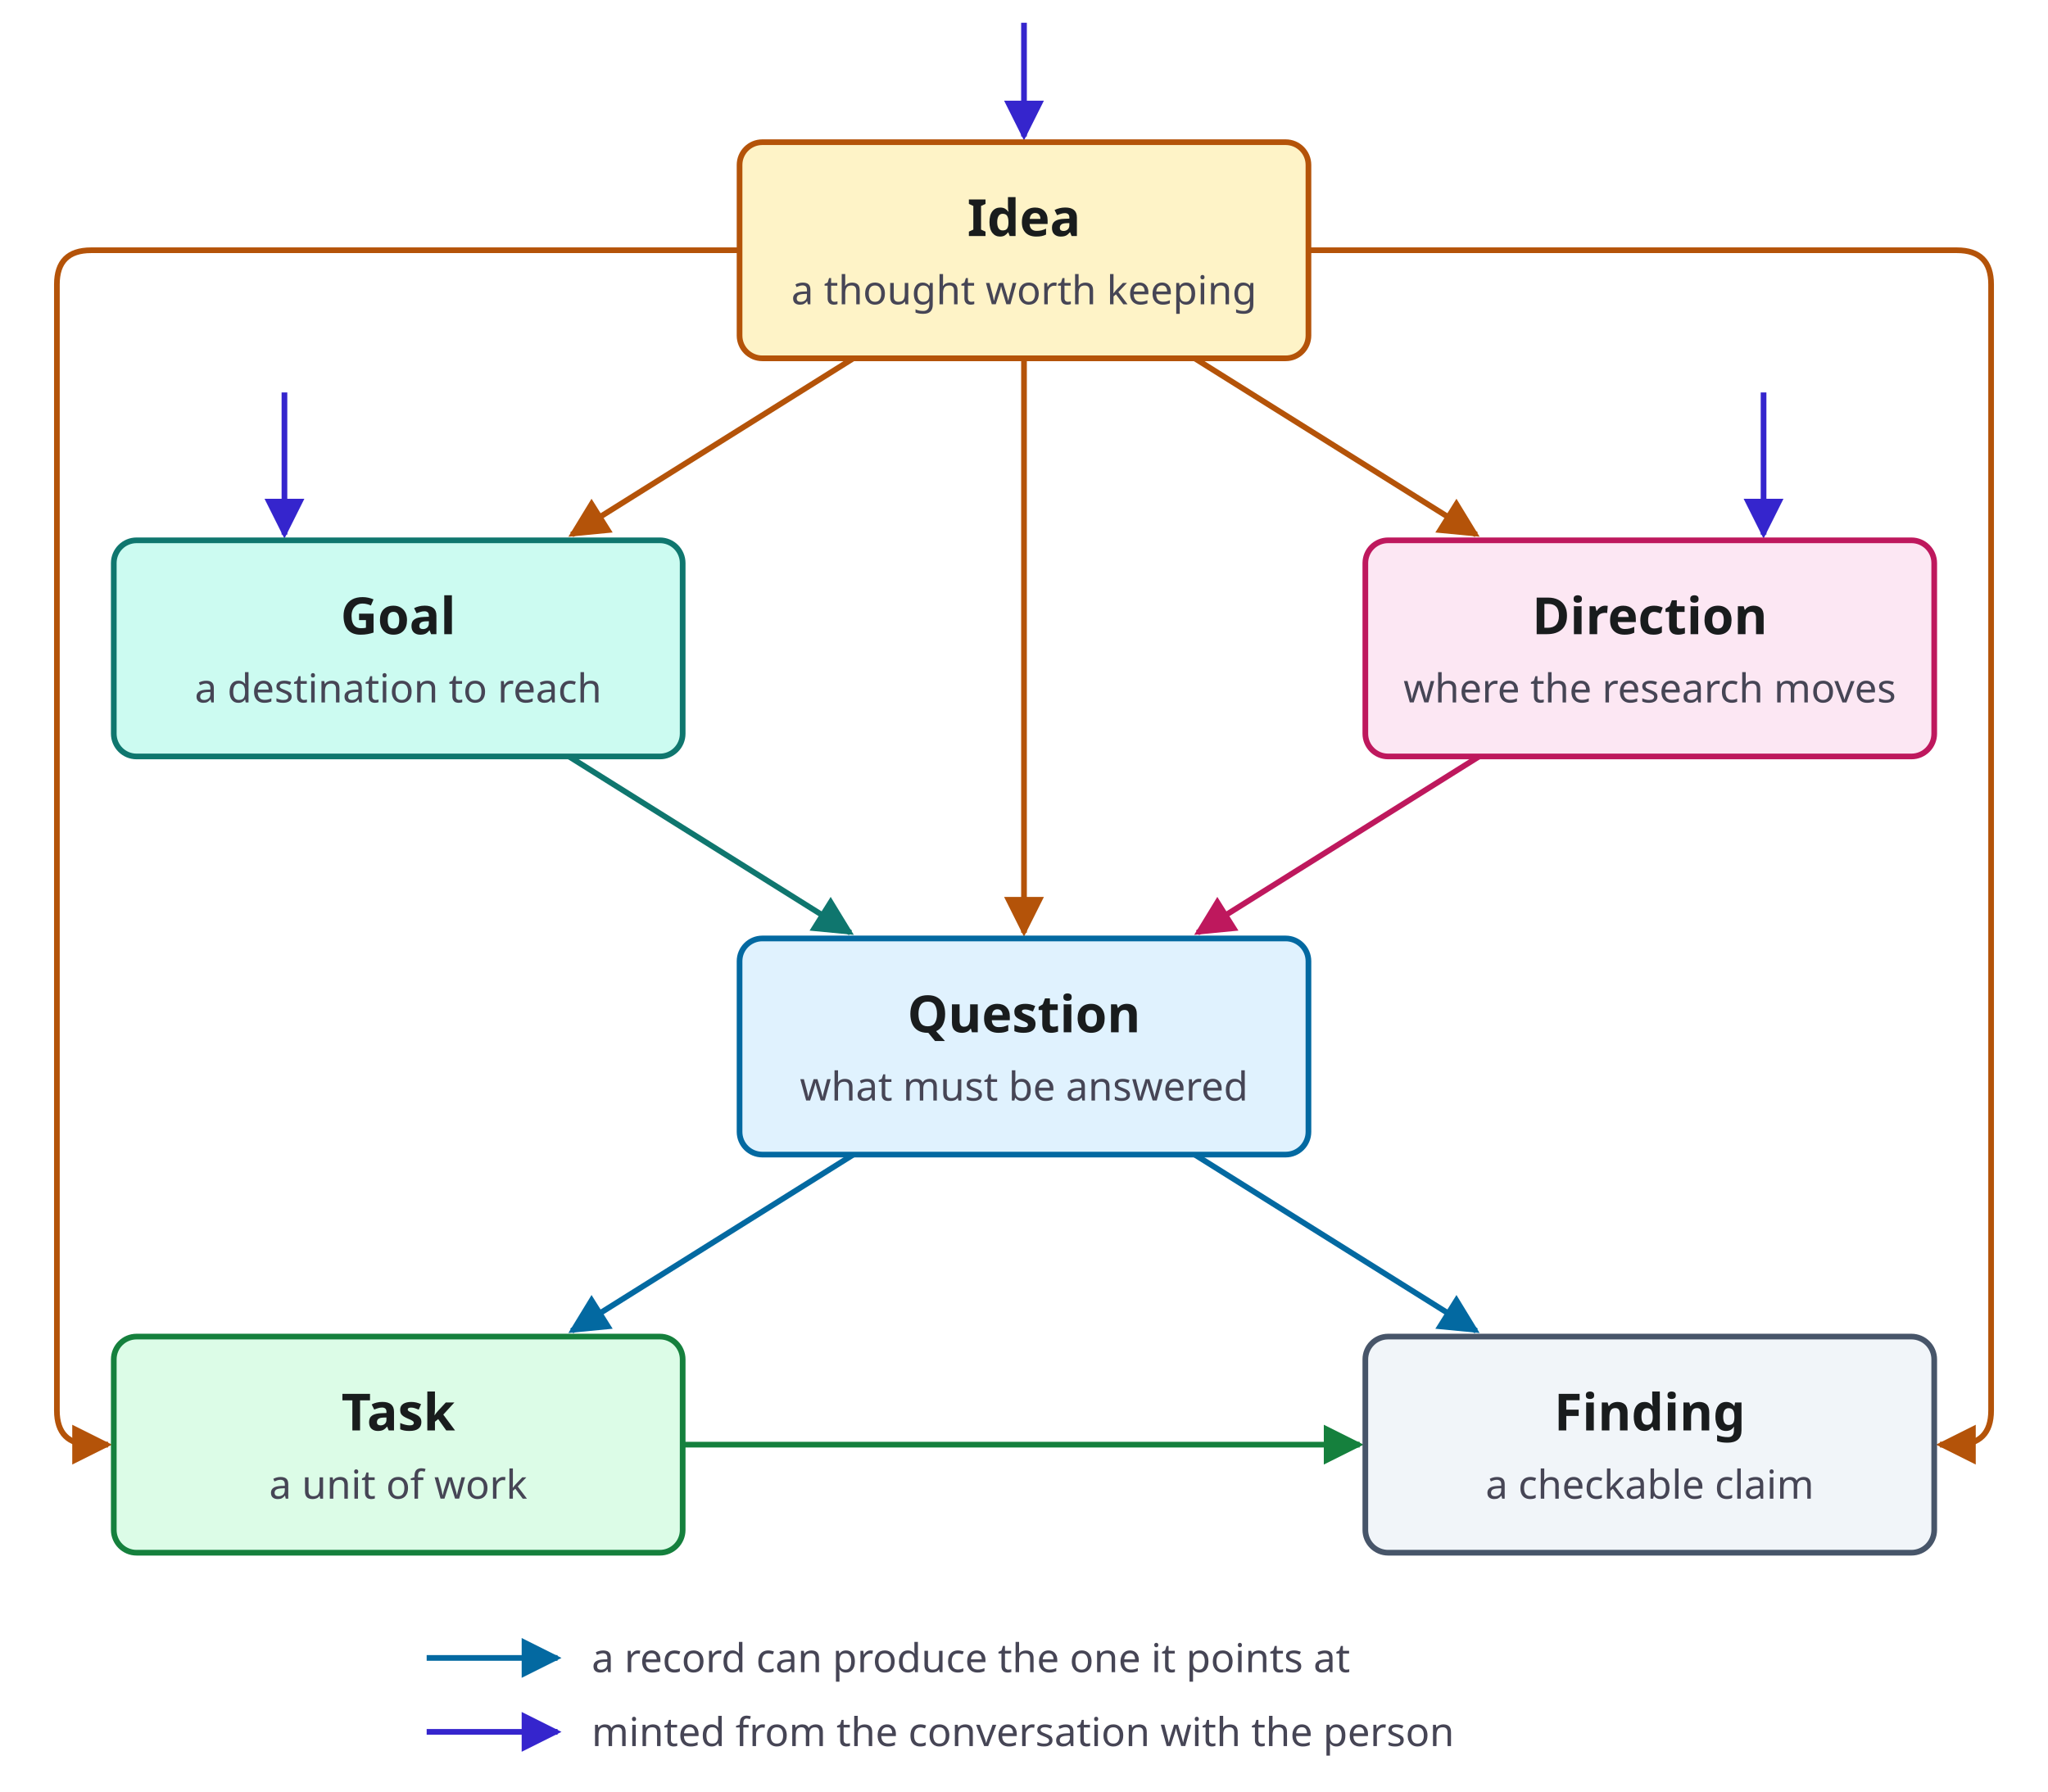
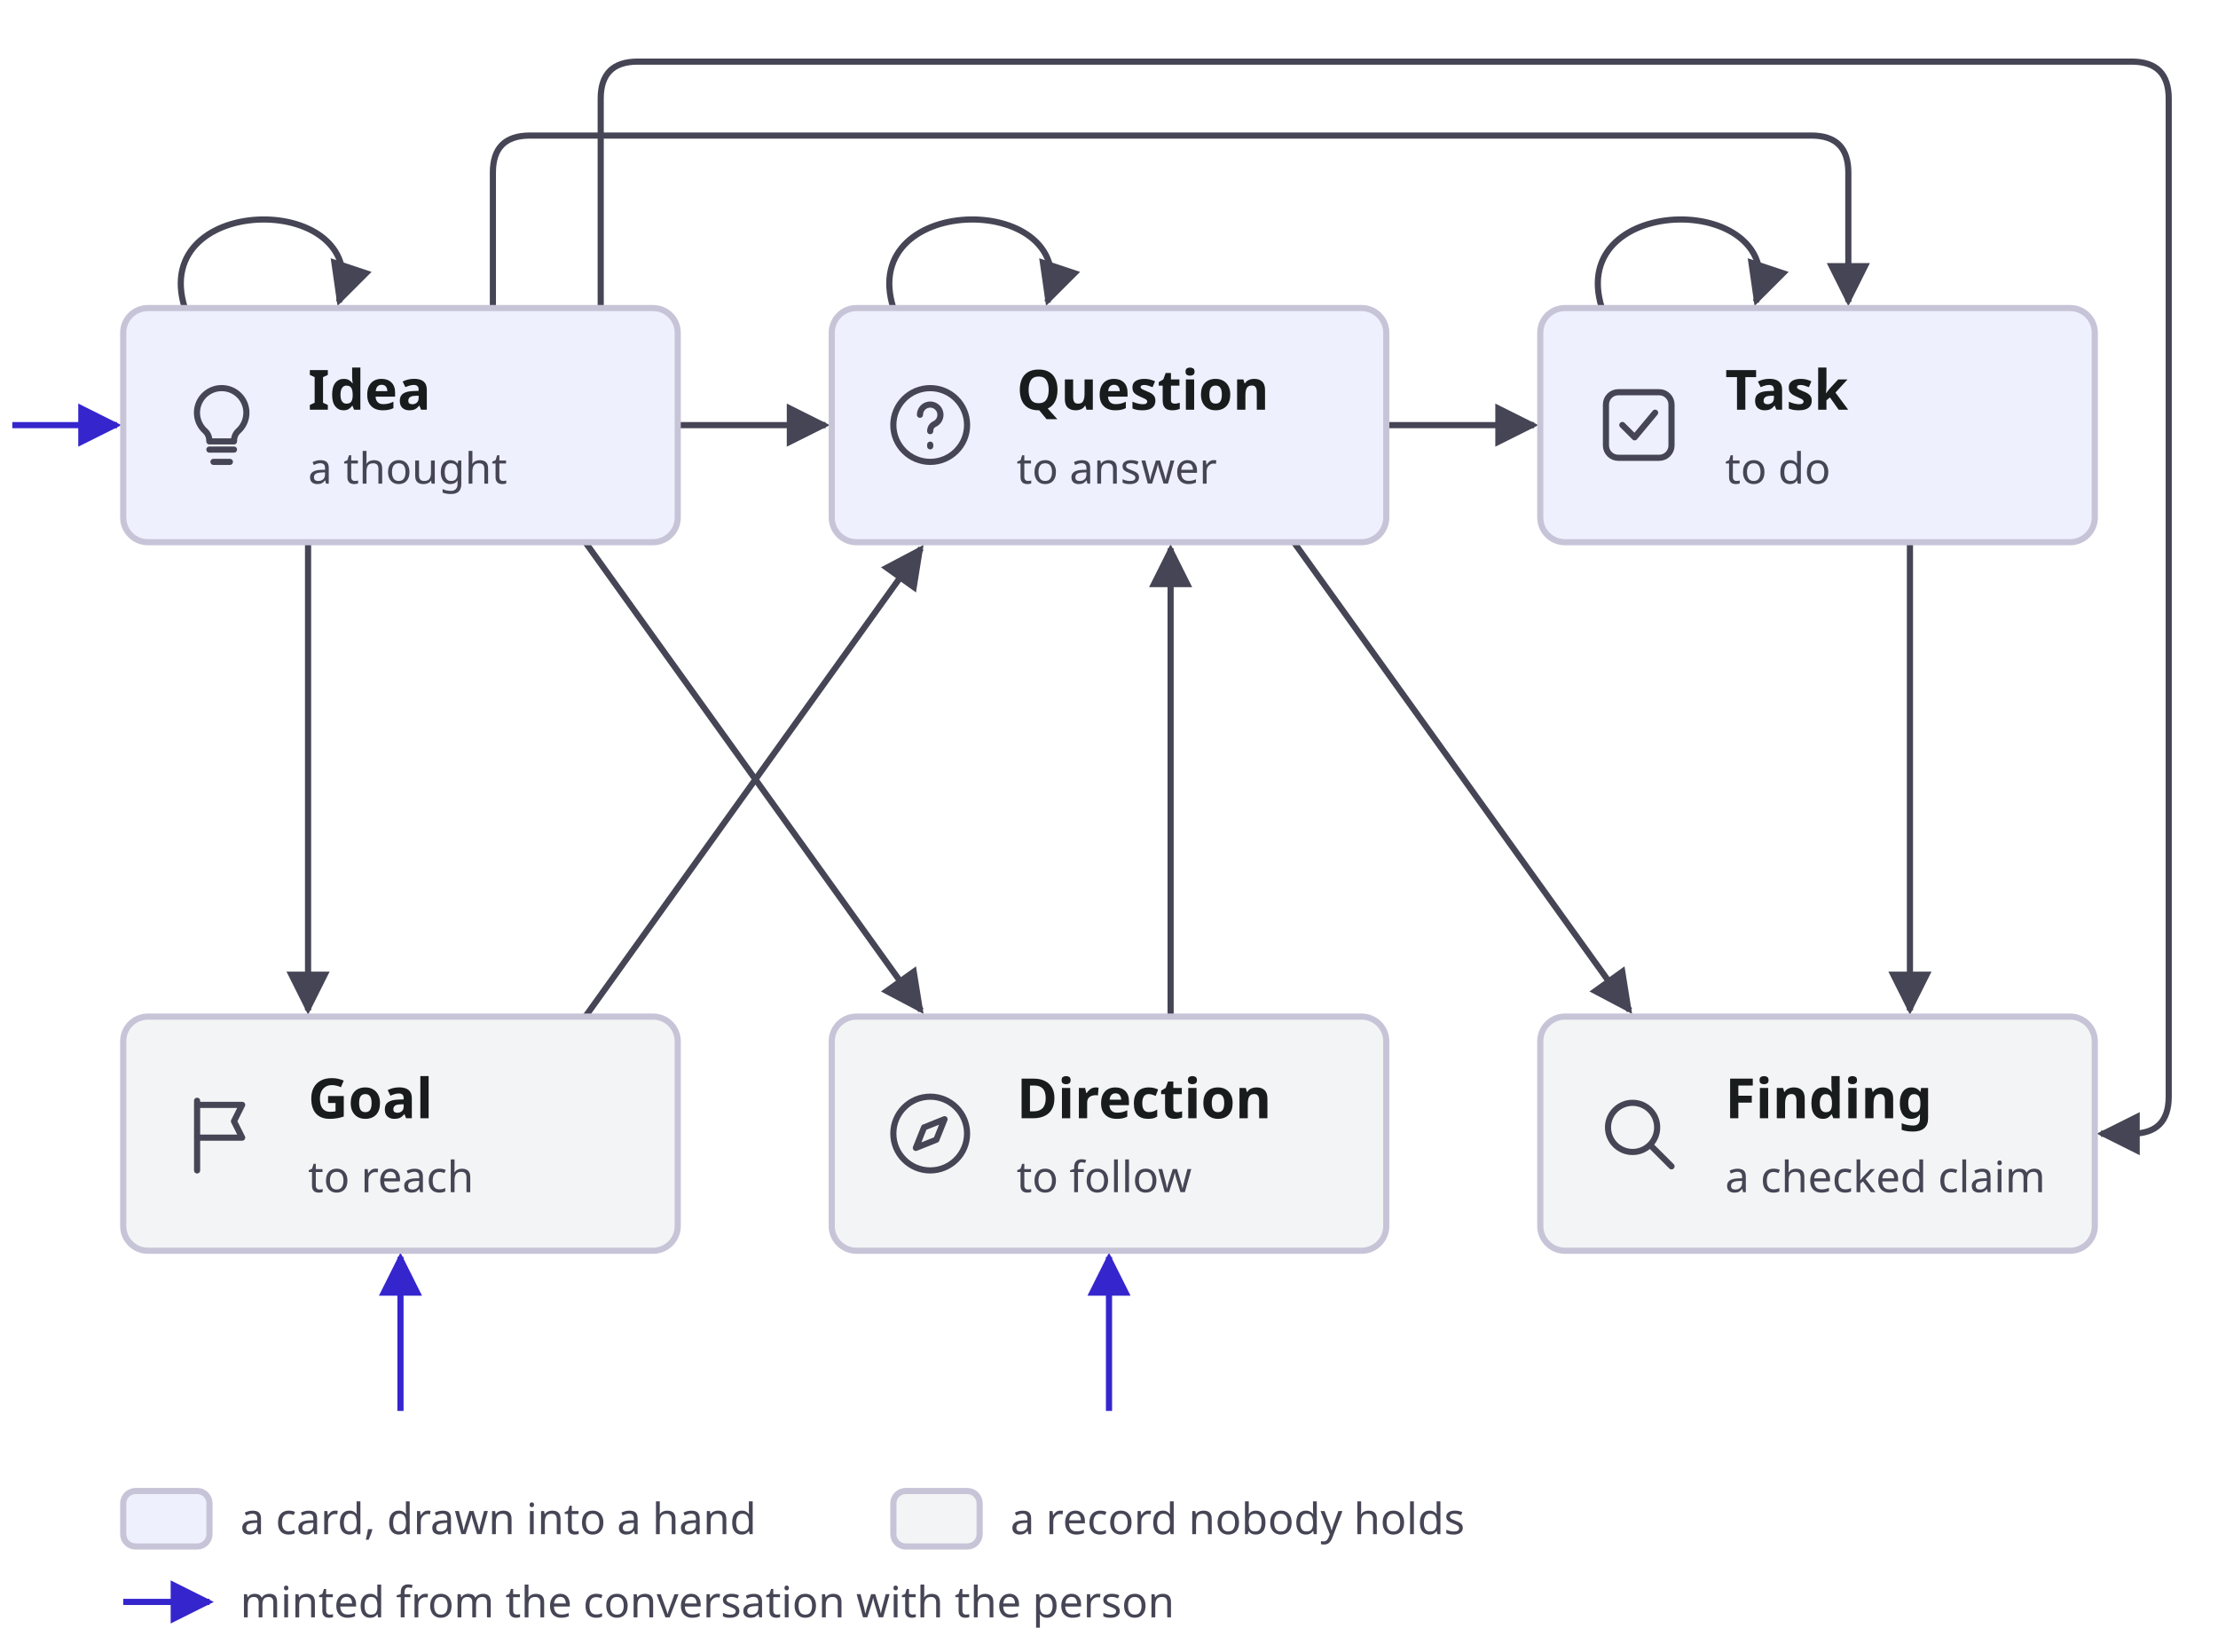
- <svg xmlns="http://www.w3.org/2000/svg" viewBox="0 0 720 630" width="720" height="630" role="img" aria-labelledby="pipeline-title pipeline-desc">
+ <svg xmlns="http://www.w3.org/2000/svg" viewBox="0 0 720 536" width="720" height="536" role="img" aria-labelledby="pipeline-title pipeline-desc">
  <style>
    text { font-family: Geist, ui-sans-serif, system-ui, sans-serif; }
    .name { font-size: 18px; font-weight: 600; fill: #191c1d; }
    .what, .label { font-size: 14px; fill: #464555; }
-     .box { stroke-width: 2; }
+     .box { stroke: #c7c4d8; stroke-width: 2; }
+     .tint { fill: #eef0fe; }
+     .plain { fill: #f3f4f5; }
+     .icon { fill: none; stroke: #464555; stroke-width: 1.5; stroke-linecap: round; stroke-linejoin: round; }
    .arrow { stroke-width: 2; fill: none; }
-     .idea { stroke: #b45309; }
-     .head-idea { fill: #b45309; }
-     .fill-idea { fill: #fef3c7; }
-     .goal { stroke: #0f766e; }
-     .head-goal { fill: #0f766e; }
-     .fill-goal { fill: #ccfbf1; }
-     .direction { stroke: #be185d; }
-     .head-direction { fill: #be185d; }
-     .fill-direction { fill: #fce7f3; }
-     .question { stroke: #0369a1; }
-     .head-question { fill: #0369a1; }
-     .fill-question { fill: #e0f2fe; }
-     .task { stroke: #15803d; }
-     .head-task { fill: #15803d; }
-     .fill-task { fill: #dcfce7; }
-     .finding { stroke: #475569; }
-     .head-finding { fill: #475569; }
-     .fill-finding { fill: #f1f5f9; }
+     .line { stroke: #464555; }
    .accent { stroke: #3525cd; }
+     .head-line { fill: #464555; }
    .head-accent { fill: #3525cd; }
    @media (prefers-color-scheme: dark) {
      .name { fill: #e8eaef; }
      .what, .label { fill: #b8bcc8; }
-       .idea { stroke: #fbbf24; }
-       .head-idea { fill: #fbbf24; }
-       .fill-idea { fill: #3a2a08; }
-       .goal { stroke: #4fd1c5; }
-       .head-goal { fill: #4fd1c5; }
-       .fill-goal { fill: #0d3330; }
-       .direction { stroke: #f58bb8; }
-       .head-direction { fill: #f58bb8; }
-       .fill-direction { fill: #3d1227; }
-       .question { stroke: #5cc3f5; }
-       .head-question { fill: #5cc3f5; }
-       .fill-question { fill: #0c2a3d; }
-       .task { stroke: #5fd38a; }
-       .head-task { fill: #5fd38a; }
-       .fill-task { fill: #10301c; }
-       .finding { stroke: #a8b3c4; }
-       .head-finding { fill: #a8b3c4; }
-       .fill-finding { fill: #232a35; }
+       .box { stroke: #434957; }
+       .tint { fill: #211f45; }
+       .plain { fill: #1c2027; }
+       .icon, .line { stroke: #b8bcc8; }
      .accent { stroke: #a9a2ff; }
+       .head-line { fill: #b8bcc8; }
      .head-accent { fill: #a9a2ff; }
    }
  </style>
  <defs>
-     <marker id="head-idea" viewBox="0 0 10 10" refX="9" refY="5" markerWidth="7" markerHeight="7" orient="auto">
-       <path class="head-idea" d="M0 0 10 5 0 10z" />
-     </marker>
-     <marker id="head-goal" viewBox="0 0 10 10" refX="9" refY="5" markerWidth="7" markerHeight="7" orient="auto">
-       <path class="head-goal" d="M0 0 10 5 0 10z" />
-     </marker>
-     <marker id="head-direction" viewBox="0 0 10 10" refX="9" refY="5" markerWidth="7" markerHeight="7" orient="auto">
-       <path class="head-direction" d="M0 0 10 5 0 10z" />
-     </marker>
-     <marker id="head-question" viewBox="0 0 10 10" refX="9" refY="5" markerWidth="7" markerHeight="7" orient="auto">
-       <path class="head-question" d="M0 0 10 5 0 10z" />
-     </marker>
-     <marker id="head-task" viewBox="0 0 10 10" refX="9" refY="5" markerWidth="7" markerHeight="7" orient="auto">
-       <path class="head-task" d="M0 0 10 5 0 10z" />
-     </marker>
-     <marker id="head-finding" viewBox="0 0 10 10" refX="9" refY="5" markerWidth="7" markerHeight="7" orient="auto">
-       <path class="head-finding" d="M0 0 10 5 0 10z" />
+     <marker id="head-line" viewBox="0 0 10 10" refX="9" refY="5" markerWidth="7" markerHeight="7" orient="auto">
+       <path class="head-line" d="M0 0 10 5 0 10z" />
    </marker>
    <marker id="head-accent" viewBox="0 0 10 10" refX="9" refY="5" markerWidth="7" markerHeight="7" orient="auto">
      <path class="head-accent" d="M0 0 10 5 0 10z" />
    </marker>
  </defs>
-   <path class="arrow accent" marker-end="url(#head-accent)" d="M360 8V48" />
-   <path class="arrow accent" marker-end="url(#head-accent)" d="M100 138V188" />
-   <path class="arrow accent" marker-end="url(#head-accent)" d="M620 138V188" />
-   <path class="arrow idea" marker-end="url(#head-idea)" d="M300 126 201 188" />
-   <path class="arrow idea" marker-end="url(#head-idea)" d="M420 126 519 188" />
-   <path class="arrow idea" marker-end="url(#head-idea)" d="M360 126V328" />
-   <path class="arrow idea" marker-end="url(#head-idea)" d="M260 88H32Q20 88 20 100V496Q20 508 32 508H38" />
-   <path class="arrow idea" marker-end="url(#head-idea)" d="M460 88H688Q700 88 700 100V496Q700 508 688 508H682" />
-   <path class="arrow goal" marker-end="url(#head-goal)" d="M200 266 299 328" />
-   <path class="arrow direction" marker-end="url(#head-direction)" d="M520 266 421 328" />
-   <path class="arrow question" marker-end="url(#head-question)" d="M300 406 201 468" />
-   <path class="arrow question" marker-end="url(#head-question)" d="M420 406 519 468" />
-   <path class="arrow task" marker-end="url(#head-task)" d="M240 508H478" />
-   <rect class="box idea fill-idea" x="260" y="50" width="200" height="76" rx="8" />
-   <text class="name" x="360" y="83" text-anchor="middle">Idea</text>
-   <text class="what" x="360" y="107" text-anchor="middle">a thought worth keeping</text>
-   <rect class="box goal fill-goal" x="40" y="190" width="200" height="76" rx="8" />
-   <text class="name" x="140" y="223" text-anchor="middle">Goal</text>
-   <text class="what" x="140" y="247" text-anchor="middle">a destination to reach</text>
-   <rect class="box direction fill-direction" x="480" y="190" width="200" height="76" rx="8" />
-   <text class="name" x="580" y="223" text-anchor="middle">Direction</text>
-   <text class="what" x="580" y="247" text-anchor="middle">where the research moves</text>
-   <rect class="box question fill-question" x="260" y="330" width="200" height="76" rx="8" />
-   <text class="name" x="360" y="363" text-anchor="middle">Question</text>
-   <text class="what" x="360" y="387" text-anchor="middle">what must be answered</text>
-   <rect class="box task fill-task" x="40" y="470" width="200" height="76" rx="8" />
-   <text class="name" x="140" y="503" text-anchor="middle">Task</text>
-   <text class="what" x="140" y="527" text-anchor="middle">a unit of work</text>
-   <rect class="box finding fill-finding" x="480" y="470" width="200" height="76" rx="8" />
-   <text class="name" x="580" y="503" text-anchor="middle">Finding</text>
-   <text class="what" x="580" y="527" text-anchor="middle">a checkable claim</text>
-   <path class="arrow question" marker-end="url(#head-question)" d="M150 583H196" />
-   <text class="label" x="208" y="588">a record can produce the one it points at</text>
-   <path class="arrow accent" marker-end="url(#head-accent)" d="M150 609H196" />
-   <text class="label" x="208" y="614">minted from the conversation with the person</text>
+   <path class="arrow accent" marker-end="url(#head-accent)" d="M4 138H38" />
+   <path class="arrow accent" marker-end="url(#head-accent)" d="M130 458V408" />
+   <path class="arrow accent" marker-end="url(#head-accent)" d="M360 458V408" />
+   <path class="arrow line" marker-end="url(#head-line)" d="M60 100C48 62 122 62 110 98" />
+   <path class="arrow line" marker-end="url(#head-line)" d="M290 100C278 62 352 62 340 98" />
+   <path class="arrow line" marker-end="url(#head-line)" d="M520 100C508 62 582 62 570 98" />
+   <path class="arrow line" marker-end="url(#head-line)" d="M220 138H268" />
+   <path class="arrow line" marker-end="url(#head-line)" d="M450 138H498" />
+   <path class="arrow line" marker-end="url(#head-line)" d="M160 100V56Q160 44 172 44H588Q600 44 600 56V98" />
+   <path class="arrow line" marker-end="url(#head-line)" d="M195 100V32Q195 20 207 20H692Q704 20 704 32V356Q704 368 692 368H682" />
+   <path class="arrow line" marker-end="url(#head-line)" d="M100 176V328" />
+   <path class="arrow line" marker-end="url(#head-line)" d="M190 176 299 328" />
+   <path class="arrow line" marker-end="url(#head-line)" d="M190 330 299 178" />
+   <path class="arrow line" marker-end="url(#head-line)" d="M380 330V178" />
+   <path class="arrow line" marker-end="url(#head-line)" d="M420 176 529 328" />
+   <path class="arrow line" marker-end="url(#head-line)" d="M620 176V328" />
+   <rect class="box tint" x="40" y="100" width="180" height="76" rx="8" />
+   <g class="icon" transform="translate(56 122) scale(1.33)">
+     <path d="M9 18h6M10 21h4M12 3a6 6 0 0 0-4 10.5c.7.7 1 1.5 1 2.5h6c0-1 .3-1.8 1-2.5A6 6 0 0 0 12 3z" />
+   </g>
+   <text class="name" x="100" y="133">Idea</text>
+   <text class="what" x="100" y="157">a thought</text>
+   <rect class="box tint" x="270" y="100" width="180" height="76" rx="8" />
+   <g class="icon" transform="translate(286 122) scale(1.33)">
+     <circle cx="12" cy="12" r="9" />
+     <path d="M9.5 9.5a2.5 2.5 0 1 1 3.5 2.3c-.6.3-1 .9-1 1.7M12 16.8v.4" />
+   </g>
+   <text class="name" x="330" y="133">Question</text>
+   <text class="what" x="330" y="157">to answer</text>
+   <rect class="box tint" x="500" y="100" width="180" height="76" rx="8" />
+   <g class="icon" transform="translate(516 122) scale(1.33)">
+     <rect x="4" y="4" width="16" height="16" rx="3" />
+     <path d="M8 12l3 3 5-6" />
+   </g>
+   <text class="name" x="560" y="133">Task</text>
+   <text class="what" x="560" y="157">to do</text>
+   <rect class="box plain" x="40" y="330" width="180" height="76" rx="8" />
+   <g class="icon" transform="translate(56 352) scale(1.33)">
+     <path d="M6 21V4M6 5h11l-2 4 2 4H6" />
+   </g>
+   <text class="name" x="100" y="363">Goal</text>
+   <text class="what" x="100" y="387">to reach</text>
+   <rect class="box plain" x="270" y="330" width="180" height="76" rx="8" />
+   <g class="icon" transform="translate(286 352) scale(1.33)">
+     <circle cx="12" cy="12" r="9" />
+     <path d="M15.5 8.5l-2 5-5 2 2-5z" />
+   </g>
+   <text class="name" x="330" y="363">Direction</text>
+   <text class="what" x="330" y="387">to follow</text>
+   <rect class="box plain" x="500" y="330" width="180" height="76" rx="8" />
+   <g class="icon" transform="translate(516 352) scale(1.33)">
+     <circle cx="10.5" cy="10.5" r="6" />
+     <path d="M15 15l5 5" />
+   </g>
+   <text class="name" x="560" y="363">Finding</text>
+   <text class="what" x="560" y="387">a checked claim</text>
+   <rect class="box tint" x="40" y="484" width="28" height="18" rx="4" />
+   <text class="label" x="78" y="498">a card, drawn into a hand</text>
+   <rect class="box plain" x="290" y="484" width="28" height="18" rx="4" />
+   <text class="label" x="328" y="498">a record nobody holds</text>
+   <path class="arrow accent" marker-end="url(#head-accent)" d="M40 520H68" />
+   <text class="label" x="78" y="525">minted from the conversation with the person</text>
</svg>
